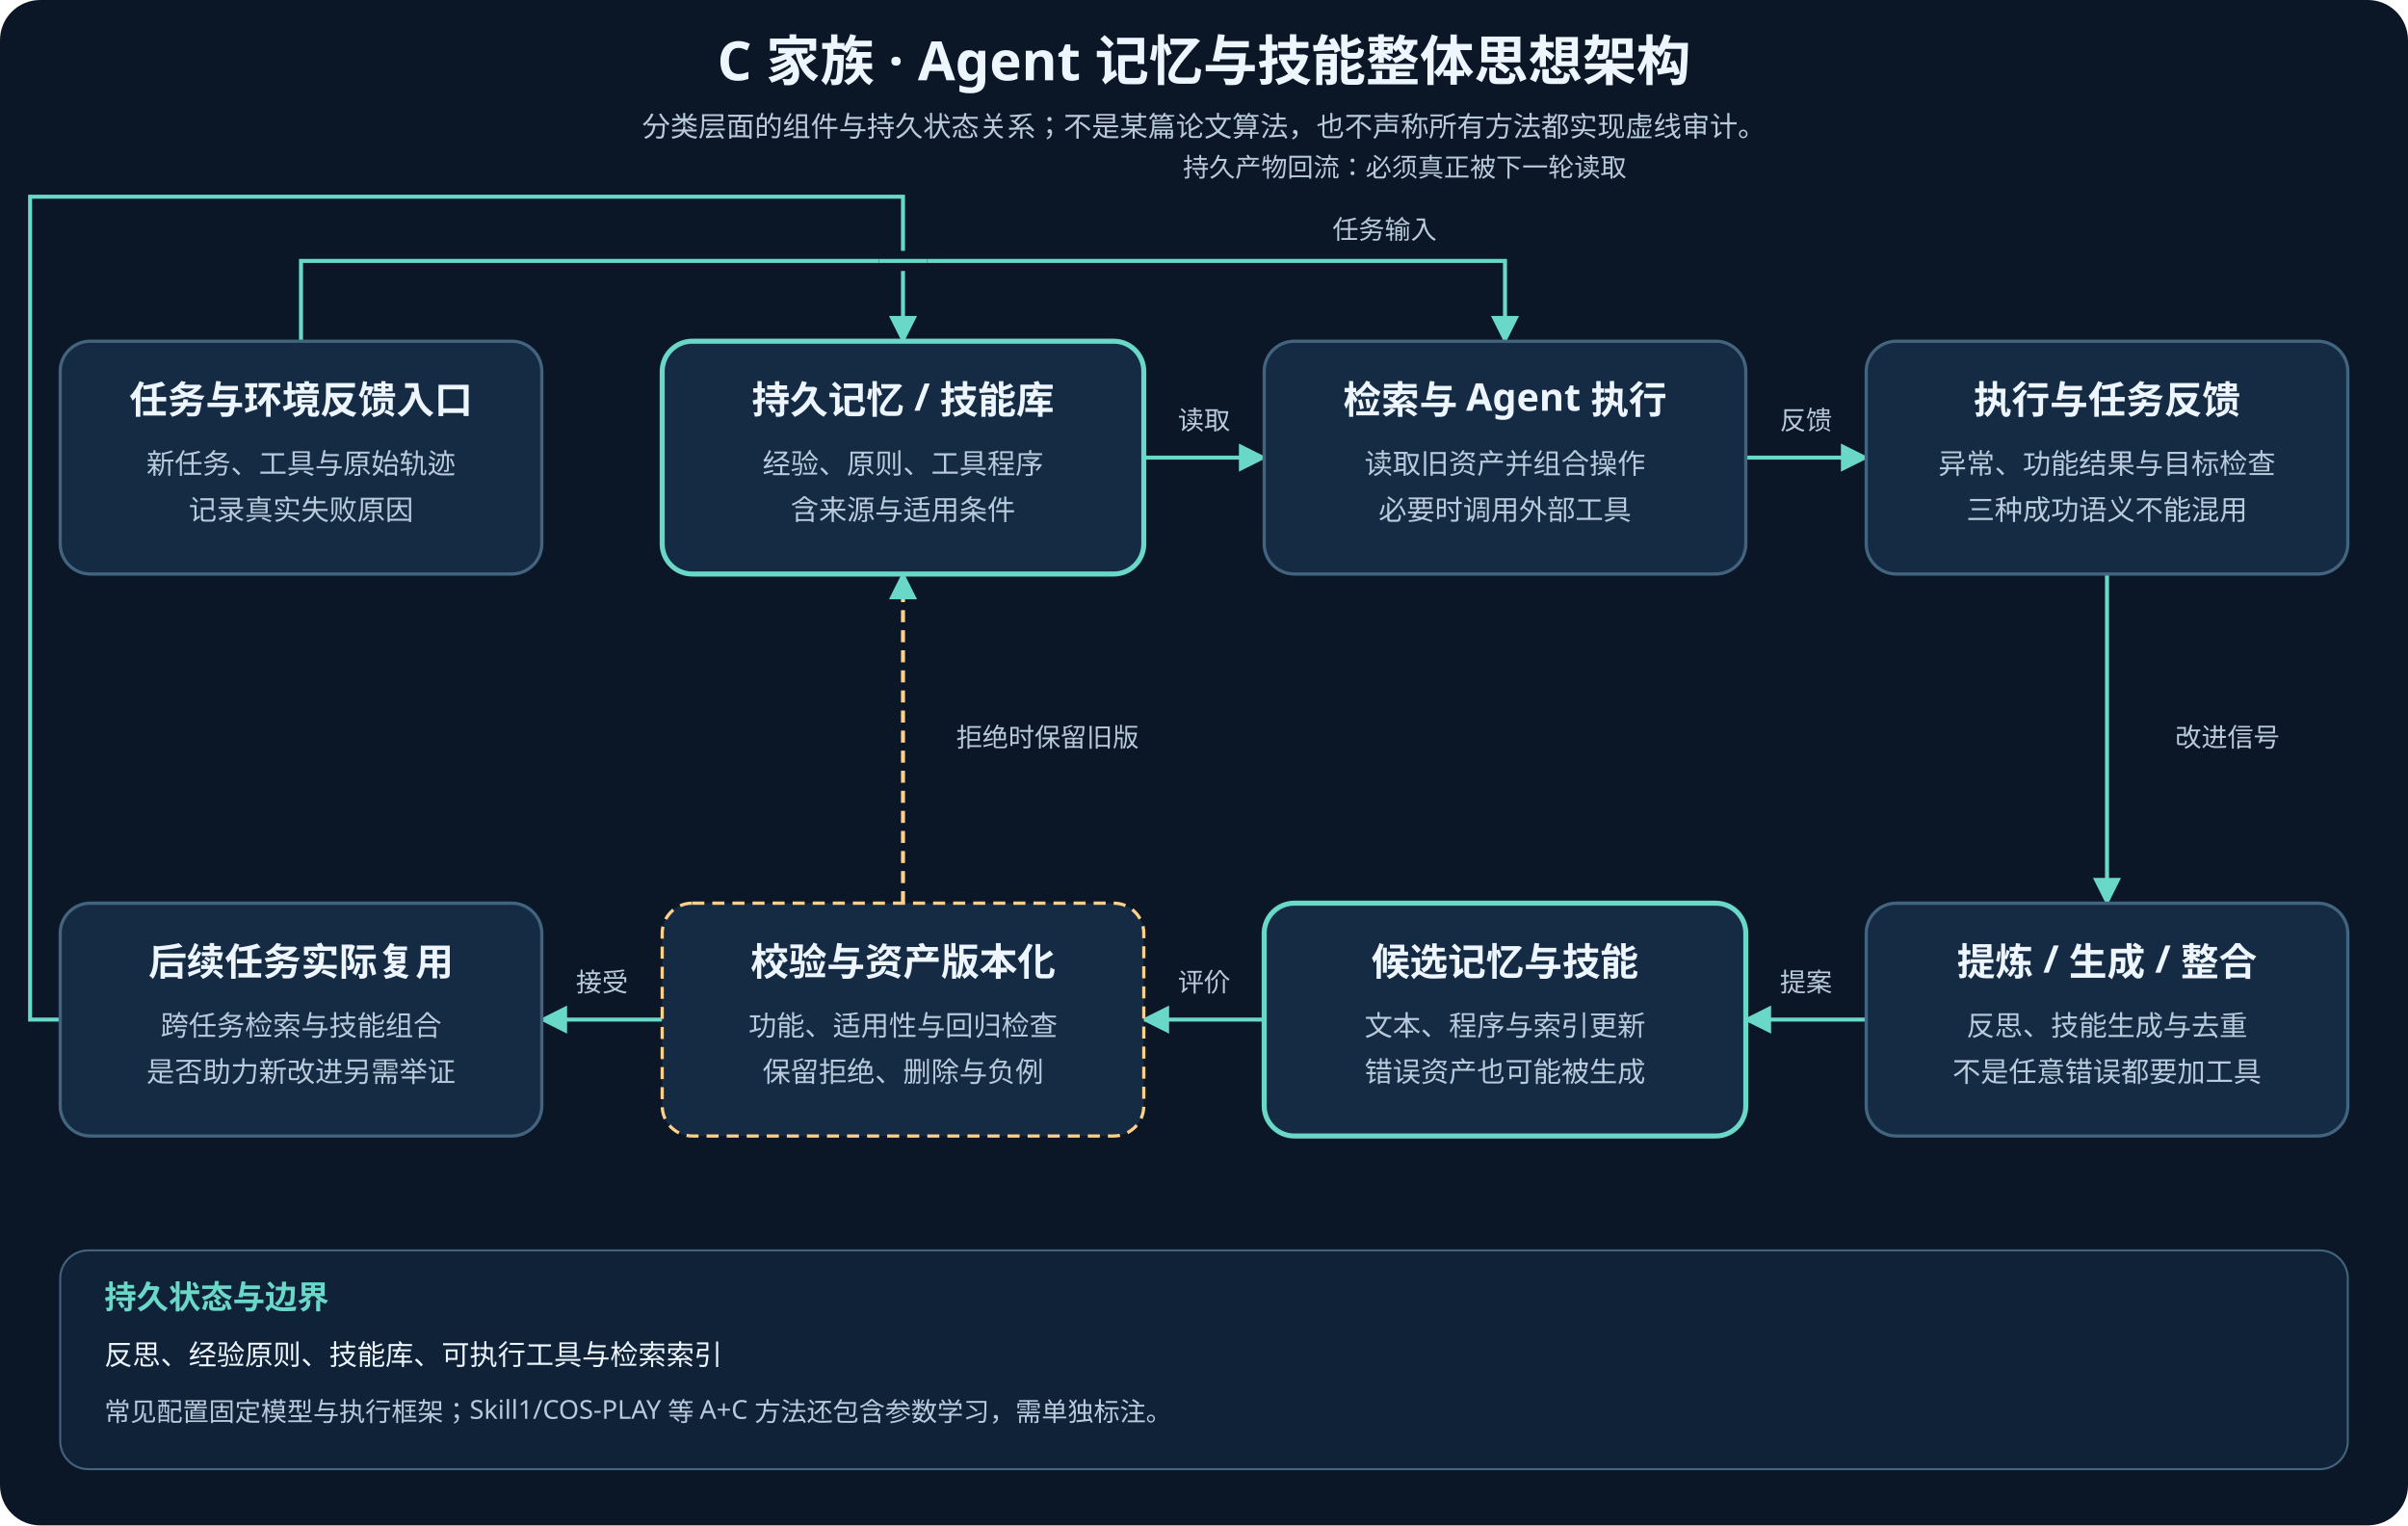
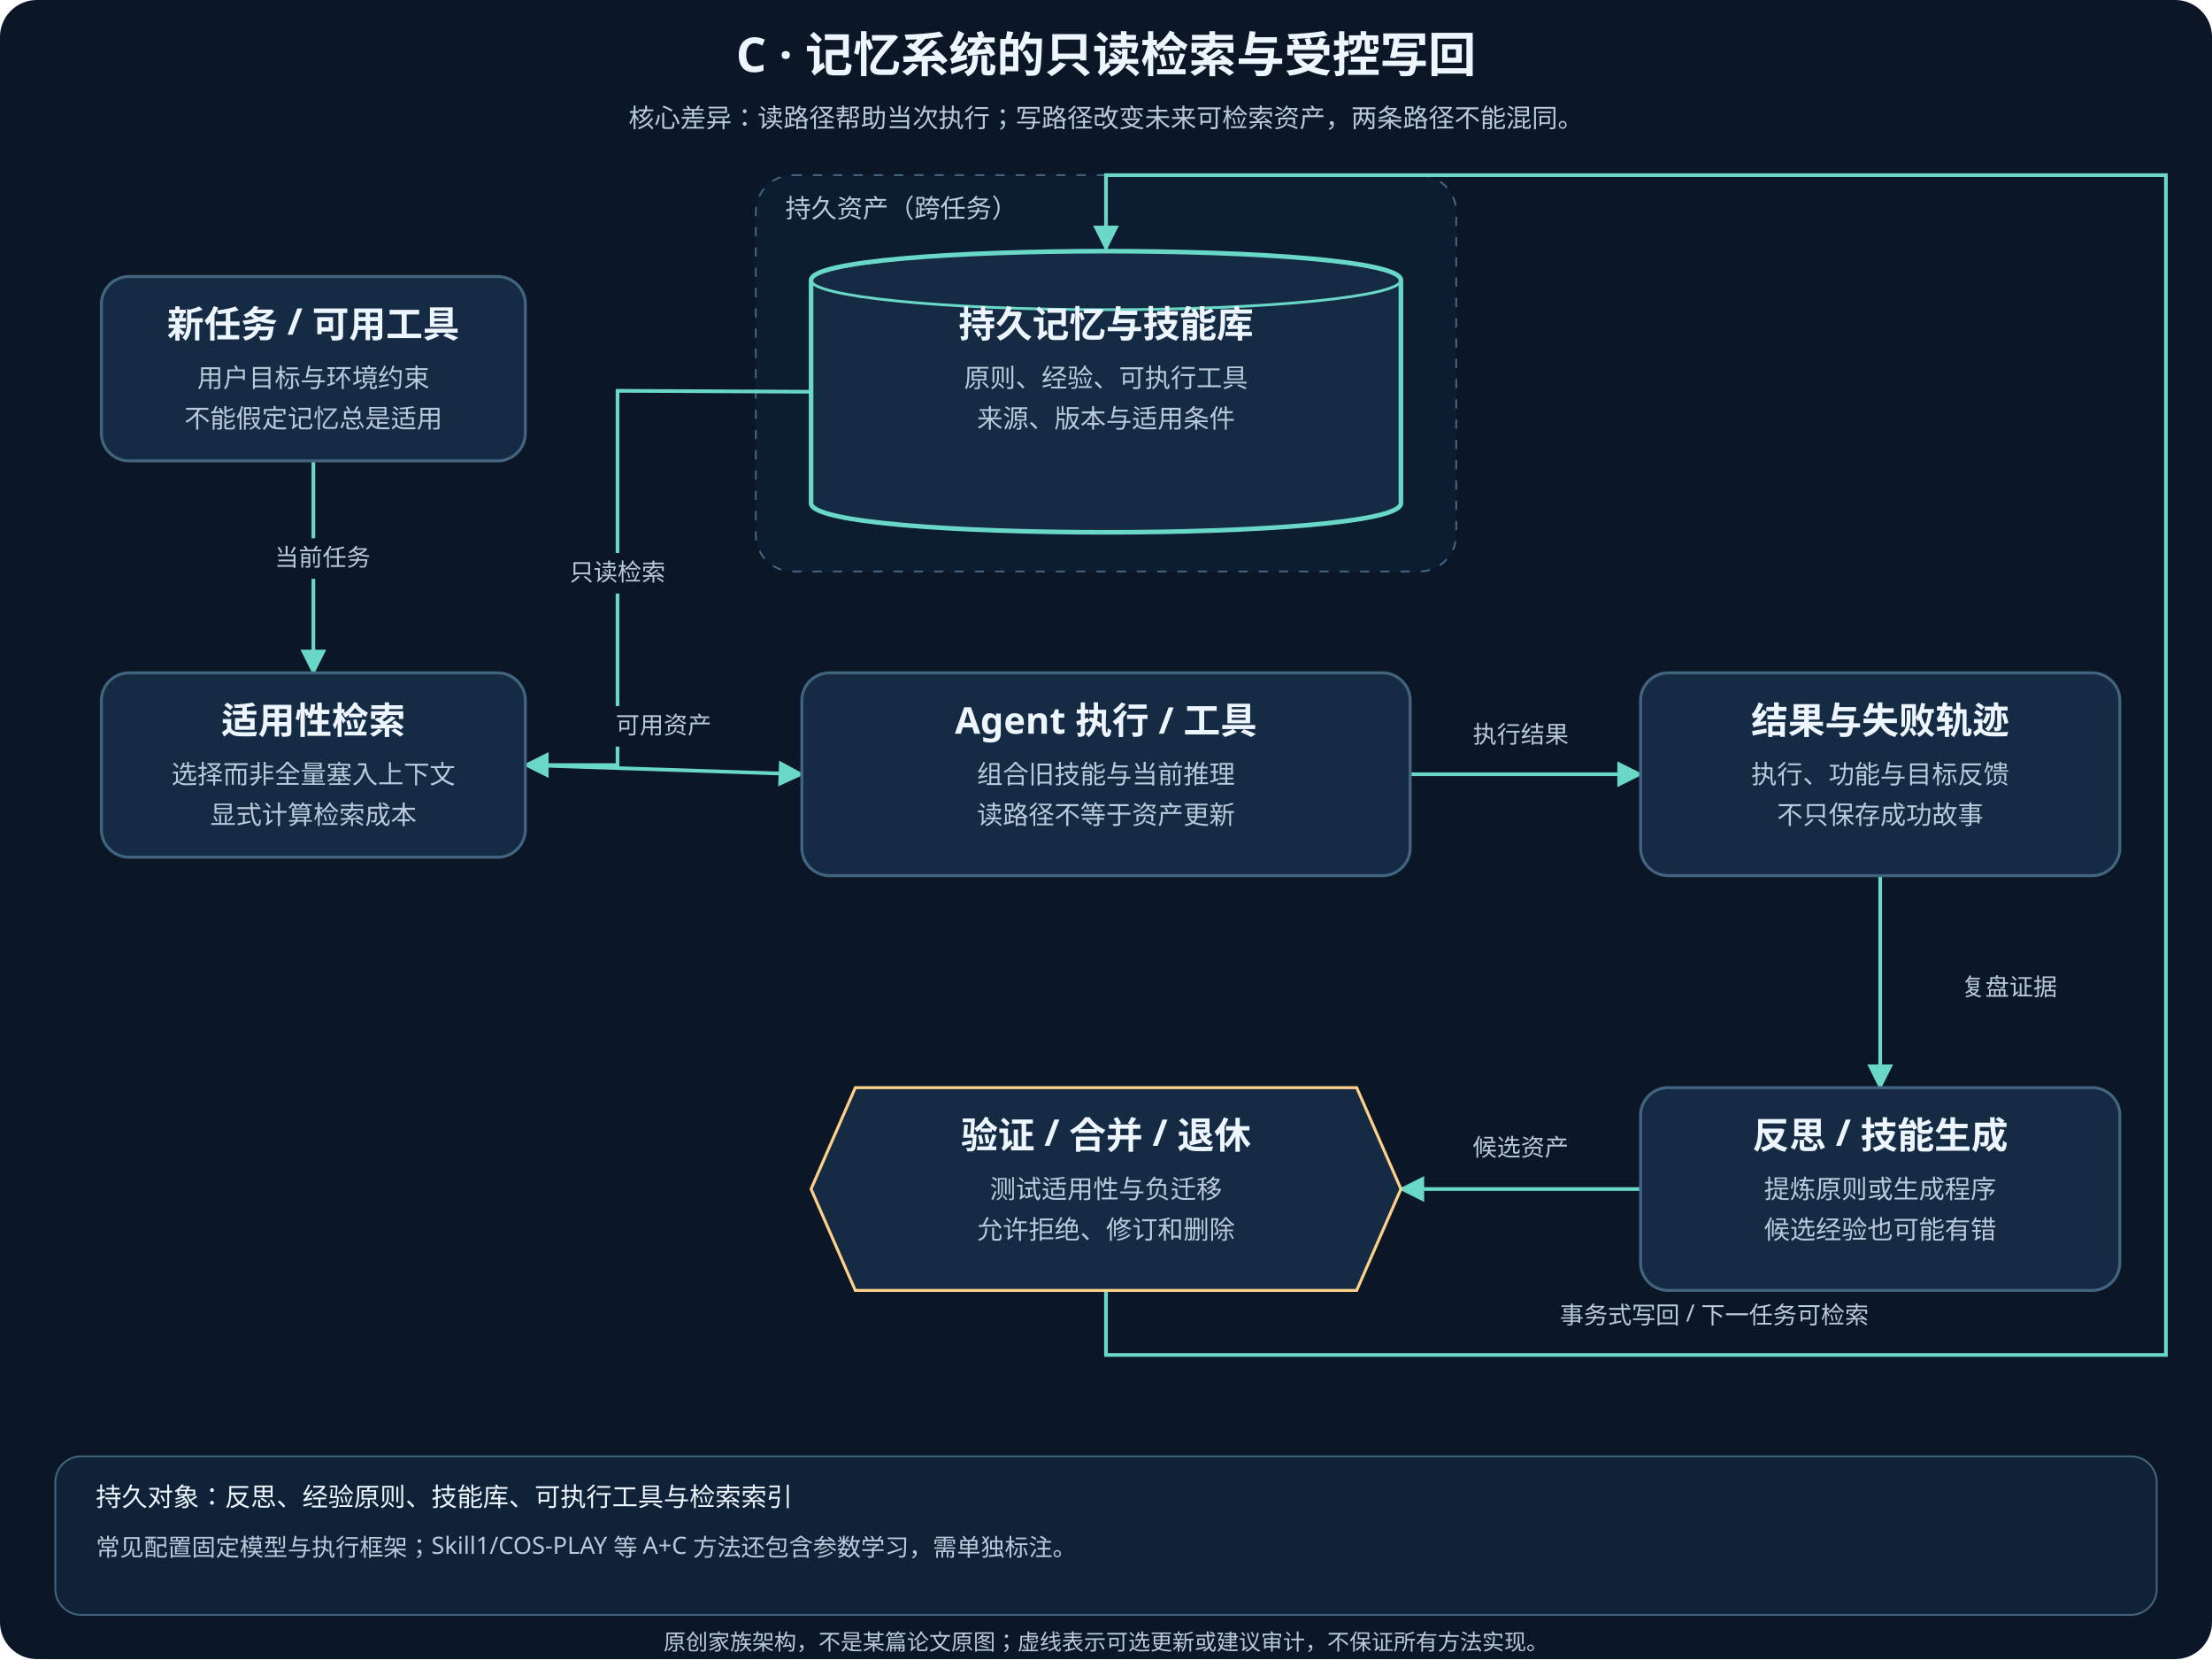
- <svg xmlns="http://www.w3.org/2000/svg" viewBox="0 0 1200 760" role="img" aria-labelledby="architecture-title-c architecture-desc-c">
-   <style>.node{fill:var(--node,#152b43);stroke:var(--line,#43647f);stroke-width:1.6}.state,.candidate{stroke:var(--accent,#69d8c8);stroke-width:2.5}.gate{stroke:var(--gold,#ffd08a);stroke-dasharray:6 4}.edge{fill:none;stroke:var(--accent,#69d8c8);stroke-width:2}.advice{stroke:var(--gold,#ffd08a);stroke-dasharray:6 4}.node-label{fill:var(--text,#edf5ff);font:19px system-ui,sans-serif;font-weight:650}.node-detail{fill:var(--muted,#b8cadb);font:14px system-ui,sans-serif}.edge-label{fill:var(--muted,#b8cadb);font:13px system-ui,sans-serif}.selected .node{stroke:var(--focus,#fff);stroke-width:3.5}</style>
-   <rect width="1200" height="760" rx="20" fill="var(--bg,#0b1727)" />
+ <svg xmlns="http://www.w3.org/2000/svg" viewBox="0 0 1200 900" data-topology="memory-read-write" role="img" aria-labelledby="architecture-title-c architecture-desc-c">
+   <style>.node{fill:var(--node,#152b43);stroke:var(--line,#43647f);stroke-width:1.6}.state,.candidate{stroke:var(--accent,#69d8c8);stroke-width:2.5}.gate{stroke:var(--gold,#ffd08a)}.edge{fill:none;stroke:var(--accent,#69d8c8);stroke-width:2}.advice{stroke:var(--gold,#ffd08a);stroke-dasharray:6 4}.node-label{fill:var(--text,#edf5ff);font:20px system-ui,sans-serif;font-weight:650}.node-detail{fill:var(--muted,#b8cadb);font:14px system-ui,sans-serif}.edge-label{fill:var(--muted,#b8cadb);font:13px system-ui,sans-serif}.edge-caption rect{fill:var(--bg,#0b1727)}.selected .node{stroke:var(--focus,#fff);stroke-width:3.5}.database-cap{fill:none;stroke:var(--accent,#69d8c8);stroke-width:1.5}.stack-mark{stroke:var(--accent,#69d8c8);stroke-width:2}.architecture-region rect{fill:var(--panel,#102238);fill-opacity:.6;stroke:var(--line,#43647f);stroke-dasharray:5 6}.architecture-region text{fill:var(--muted,#b8cadb);font:14px system-ui,sans-serif}</style>
+   <rect width="1200" height="900" rx="20" fill="var(--bg,#0b1727)" />
  <defs>
    <marker id="architecture-arrow-c" viewBox="0 0 10 10" refX="9" refY="5" markerWidth="7" markerHeight="7" orient="auto-start-reverse">
      <path d="M0 0L10 5L0 10z" fill="var(--accent,#69d8c8)" />
    </marker>
  </defs>
-   <text x="600" y="40" text-anchor="middle" fill="var(--text,#edf5ff)" font-family="system-ui,sans-serif" font-size="27" font-weight="700">C 家族 · Agent 记忆与技能整体思想架构</text>
-   <text x="600" y="68" text-anchor="middle" fill="var(--muted,#b8cadb)" font-family="system-ui,sans-serif" font-size="14">分类层面的组件与持久状态关系；不是某篇论文算法，也不声称所有方法都实现虚线审计。</text>
-   <path class="edge" d="M150 170V130H750V170" marker-end="url(#architecture-arrow-c)" />
-   <text class="edge-label" x="690" y="119" text-anchor="middle">任务输入</text>
-   <path class="edge" d="M570 228H630" marker-end="url(#architecture-arrow-c)" />
-   <text class="edge-label" x="600" y="214" text-anchor="middle">读取</text>
-   <path class="edge" d="M870 228H930" marker-end="url(#architecture-arrow-c)" />
-   <text class="edge-label" x="900" y="214" text-anchor="middle">反馈</text>
-   <path class="edge" d="M1050 286V450" marker-end="url(#architecture-arrow-c)" />
-   <text class="edge-label" x="1110" y="372" text-anchor="middle">改进信号</text>
-   <path class="edge" d="M930 508H870" marker-end="url(#architecture-arrow-c)" />
-   <text class="edge-label" x="900" y="494" text-anchor="middle">提案</text>
-   <path class="edge" d="M630 508H570" marker-end="url(#architecture-arrow-c)" />
-   <text class="edge-label" x="600" y="494" text-anchor="middle">评价</text>
-   <path class="edge" d="M330 508H270" marker-end="url(#architecture-arrow-c)" />
-   <text class="edge-label" x="300" y="494" text-anchor="middle">接受</text>
-   <path class="edge" d="M30 508H15V98H450V170" marker-end="url(#architecture-arrow-c)" />
-   <text class="edge-label" x="700" y="88" text-anchor="middle">持久产物回流：必须真正被下一轮读取</text>
-   <path class="edge advice" d="M450 450V286" marker-end="url(#architecture-arrow-c)" />
-   <text class="edge-label" x="522" y="372" text-anchor="middle">拒绝时保留旧版</text>
-   <path d="M438 130H462" fill="none" stroke="var(--bg,#0b1727)" stroke-width="10" />
-   <path d="M438 130H462" fill="none" stroke="var(--accent,#69d8c8)" stroke-width="2" />
-   <g class="architecture-node" data-node="0">
-     <rect class="node input" x="30" y="170" width="240" height="116" rx="15" />
-     <text class="node-label" x="150" y="206" text-anchor="middle">任务与环境反馈入口</text>
-     <text class="node-detail" x="150" y="236" text-anchor="middle">新任务、工具与原始轨迹</text>
-     <text class="node-detail" x="150" y="259" text-anchor="middle">记录真实失败原因</text>
+   <text x="600" y="39" text-anchor="middle" fill="var(--text,#edf5ff)" font-family="system-ui,sans-serif" font-size="26" font-weight="700">C · 记忆系统的只读检索与受控写回</text>
+   <text x="600" y="69" text-anchor="middle" fill="var(--muted,#b8cadb)" font-family="system-ui,sans-serif" font-size="14">核心差异：读路径帮助当次执行；写路径改变未来可检索资产，两条路径不能混同。</text>
+   <g class="architecture-region">
+     <rect x="410" y="95" width="380" height="215" rx="20" />
+     <text x="426" y="118">持久资产（跨任务）</text>
  </g>
-   <g class="architecture-node" data-node="1">
-     <rect class="node state" x="330" y="170" width="240" height="116" rx="15" />
-     <text class="node-label" x="450" y="206" text-anchor="middle">持久记忆 / 技能库</text>
-     <text class="node-detail" x="450" y="236" text-anchor="middle">经验、原则、工具程序</text>
-     <text class="node-detail" x="450" y="259" text-anchor="middle">含来源与适用条件</text>
+   <path class="edge" data-from="query" data-to="retrieve" d="M170 250L170 365" marker-end="url(#architecture-arrow-c)" />
+   <g class="edge-caption">
+     <rect x="142" y="292" width="66" height="22" rx="5" />
+     <text class="edge-label" x="175" y="307" text-anchor="middle">当前任务</text>
  </g>
-   <g class="architecture-node" data-node="2">
-     <rect class="node execution" x="630" y="170" width="240" height="116" rx="15" />
-     <text class="node-label" x="750" y="206" text-anchor="middle">检索与 Agent 执行</text>
-     <text class="node-detail" x="750" y="236" text-anchor="middle">读取旧资产并组合操作</text>
-     <text class="node-detail" x="750" y="259" text-anchor="middle">必要时调用外部工具</text>
+   <path class="edge" data-from="bank" data-to="retrieve" d="M440 212.5L335 212L335 415L285 415" marker-end="url(#architecture-arrow-c)" />
+   <g class="edge-caption">
+     <rect x="302" y="300" width="66" height="22" rx="5" />
+     <text class="edge-label" x="335" y="315" text-anchor="middle">只读检索</text>
  </g>
-   <g class="architecture-node" data-node="3">
-     <rect class="node feedback" x="930" y="170" width="240" height="116" rx="15" />
-     <text class="node-label" x="1050" y="206" text-anchor="middle">执行与任务反馈</text>
-     <text class="node-detail" x="1050" y="236" text-anchor="middle">异常、功能结果与目标检查</text>
-     <text class="node-detail" x="1050" y="259" text-anchor="middle">三种成功语义不能混用</text>
+   <path class="edge" data-from="retrieve" data-to="execute" d="M285 415L435 420" marker-end="url(#architecture-arrow-c)" />
+   <g class="edge-caption">
+     <rect x="327" y="383" width="66" height="22" rx="5" />
+     <text class="edge-label" x="360" y="398" text-anchor="middle">可用资产</text>
  </g>
-   <g class="architecture-node" data-node="4">
-     <rect class="node updater" x="930" y="450" width="240" height="116" rx="15" />
-     <text class="node-label" x="1050" y="486" text-anchor="middle">提炼 / 生成 / 整合</text>
-     <text class="node-detail" x="1050" y="516" text-anchor="middle">反思、技能生成与去重</text>
-     <text class="node-detail" x="1050" y="539" text-anchor="middle">不是任意错误都要加工具</text>
+   <path class="edge" data-from="execute" data-to="trace" d="M765 420L890 420" marker-end="url(#architecture-arrow-c)" />
+   <g class="edge-caption">
+     <rect x="792" y="388" width="66" height="22" rx="5" />
+     <text class="edge-label" x="825" y="403" text-anchor="middle">执行结果</text>
  </g>
-   <g class="architecture-node" data-node="5">
-     <rect class="node candidate" x="630" y="450" width="240" height="116" rx="15" />
-     <text class="node-label" x="750" y="486" text-anchor="middle">候选记忆与技能</text>
-     <text class="node-detail" x="750" y="516" text-anchor="middle">文本、程序与索引更新</text>
-     <text class="node-detail" x="750" y="539" text-anchor="middle">错误资产也可能被生成</text>
+   <path class="edge" data-from="trace" data-to="write" d="M1020 475L1020 590" marker-end="url(#architecture-arrow-c)" />
+   <g class="edge-caption">
+     <rect x="1057" y="525" width="66" height="22" rx="5" />
+     <text class="edge-label" x="1090" y="540" text-anchor="middle">复盘证据</text>
  </g>
-   <g class="architecture-node" data-node="6">
-     <rect class="node gate" x="330" y="450" width="240" height="116" rx="15" />
-     <text class="node-label" x="450" y="486" text-anchor="middle">校验与资产版本化</text>
-     <text class="node-detail" x="450" y="516" text-anchor="middle">功能、适用性与回归检查</text>
-     <text class="node-detail" x="450" y="539" text-anchor="middle">保留拒绝、删除与负例</text>
+   <path class="edge" data-from="write" data-to="commit" d="M890 645L760 645" marker-end="url(#architecture-arrow-c)" />
+   <g class="edge-caption">
+     <rect x="792" y="612" width="66" height="22" rx="5" />
+     <text class="edge-label" x="825" y="627" text-anchor="middle">候选资产</text>
  </g>
-   <g class="architecture-node" data-node="7">
-     <rect class="node reuse" x="30" y="450" width="240" height="116" rx="15" />
-     <text class="node-label" x="150" y="486" text-anchor="middle">后续任务实际复用</text>
-     <text class="node-detail" x="150" y="516" text-anchor="middle">跨任务检索与技能组合</text>
-     <text class="node-detail" x="150" y="539" text-anchor="middle">是否助力新改进另需举证</text>
+   <path class="edge" data-from="commit" data-to="bank" d="M600 700L600 735L1175 735L1175 95L600 95L600 135" marker-end="url(#architecture-arrow-c)" />
+   <g class="edge-caption">
+     <rect x="834.5" y="703" width="191" height="22" rx="5" />
+     <text class="edge-label" x="930" y="718" text-anchor="middle">事务式写回 / 下一任务可检索</text>
  </g>
-   <rect x="30" y="623" width="1140" height="109" rx="14" fill="var(--panel,#102238)" stroke="var(--line,#43647f)" />
-   <text x="52" y="652" fill="var(--accent,#69d8c8)" font-family="system-ui,sans-serif" font-size="16" font-weight="650">持久状态与边界</text>
-   <text x="52" y="680" fill="var(--text,#edf5ff)" font-family="system-ui,sans-serif" font-size="14">反思、经验原则、技能库、可执行工具与检索索引</text>
-   <text x="52" y="708" fill="var(--muted,#b8cadb)" font-family="system-ui,sans-serif" font-size="13">常见配置固定模型与执行框架；Skill1/COS-PLAY 等 A+C 方法还包含参数学习，需单独标注。</text>
+   <g class="architecture-node" data-node="0" data-component="query">
+     <rect class="node input" x="55" y="150" width="230" height="100" rx="15" />
+     <text class="node-label" x="170" y="183" text-anchor="middle">新任务 / 可用工具</text>
+     <text class="node-detail" x="170" y="210" text-anchor="middle">用户目标与环境约束</text>
+     <text class="node-detail" x="170" y="232" text-anchor="middle">不能假定记忆总是适用</text>
+   </g>
+   <g class="architecture-node" data-node="1" data-component="bank">
+     <path class="node state" d="M440 152C440 131 760 131 760 152V273C760 294 440 294 440 273Z" />
+     <ellipse class="database-cap" cx="600" cy="152" rx="160" ry="16" />
+     <text class="node-label" x="600" y="183" text-anchor="middle">持久记忆与技能库</text>
+     <text class="node-detail" x="600" y="210" text-anchor="middle">原则、经验、可执行工具</text>
+     <text class="node-detail" x="600" y="232" text-anchor="middle">来源、版本与适用条件</text>
+   </g>
+   <g class="architecture-node" data-node="2" data-component="retrieve">
+     <rect class="node execution" x="55" y="365" width="230" height="100" rx="15" />
+     <text class="node-label" x="170" y="398" text-anchor="middle">适用性检索</text>
+     <text class="node-detail" x="170" y="425" text-anchor="middle">选择而非全量塞入上下文</text>
+     <text class="node-detail" x="170" y="447" text-anchor="middle">显式计算检索成本</text>
+   </g>
+   <g class="architecture-node" data-node="3" data-component="execute">
+     <rect class="node execution" x="435" y="365" width="330" height="110" rx="15" />
+     <text class="node-label" x="600" y="398" text-anchor="middle">Agent 执行 / 工具</text>
+     <text class="node-detail" x="600" y="425" text-anchor="middle">组合旧技能与当前推理</text>
+     <text class="node-detail" x="600" y="447" text-anchor="middle">读路径不等于资产更新</text>
+   </g>
+   <g class="architecture-node" data-node="4" data-component="trace">
+     <rect class="node feedback" x="890" y="365" width="260" height="110" rx="15" />
+     <text class="node-label" x="1020" y="398" text-anchor="middle">结果与失败轨迹</text>
+     <text class="node-detail" x="1020" y="425" text-anchor="middle">执行、功能与目标反馈</text>
+     <text class="node-detail" x="1020" y="447" text-anchor="middle">不只保存成功故事</text>
+   </g>
+   <g class="architecture-node" data-node="5" data-component="write">
+     <rect class="node updater" x="890" y="590" width="260" height="110" rx="15" />
+     <text class="node-label" x="1020" y="623" text-anchor="middle">反思 / 技能生成</text>
+     <text class="node-detail" x="1020" y="650" text-anchor="middle">提炼原则或生成程序</text>
+     <text class="node-detail" x="1020" y="672" text-anchor="middle">候选经验也可能有错</text>
+   </g>
+   <g class="architecture-node" data-node="6" data-component="commit">
+     <path class="node gate" d="M464 590H736L760 645L736 700H464L440 645Z" />
+     <text class="node-label" x="600" y="623" text-anchor="middle">验证 / 合并 / 退休</text>
+     <text class="node-detail" x="600" y="650" text-anchor="middle">测试适用性与负迁移</text>
+     <text class="node-detail" x="600" y="672" text-anchor="middle">允许拒绝、修订和删除</text>
+   </g>
+   <rect x="30" y="790" width="1140" height="86" rx="14" fill="var(--panel,#102238)" stroke="var(--line,#43647f)" />
+   <text x="52" y="817" fill="var(--text,#edf5ff)" font-family="system-ui,sans-serif" font-size="14">持久对象：反思、经验原则、技能库、可执行工具与检索索引</text>
+   <text x="52" y="844" fill="var(--muted,#b8cadb)" font-family="system-ui,sans-serif" font-size="13">常见配置固定模型与执行框架；Skill1/COS-PLAY 等 A+C 方法还包含参数学习，需单独标注。</text>
+   <text x="600" y="895" text-anchor="middle" fill="var(--muted,#b8cadb)" font-family="system-ui,sans-serif" font-size="12">原创家族架构，不是某篇论文原图；虚线表示可选更新或建议审计，不保证所有方法实现。</text>
</svg>
